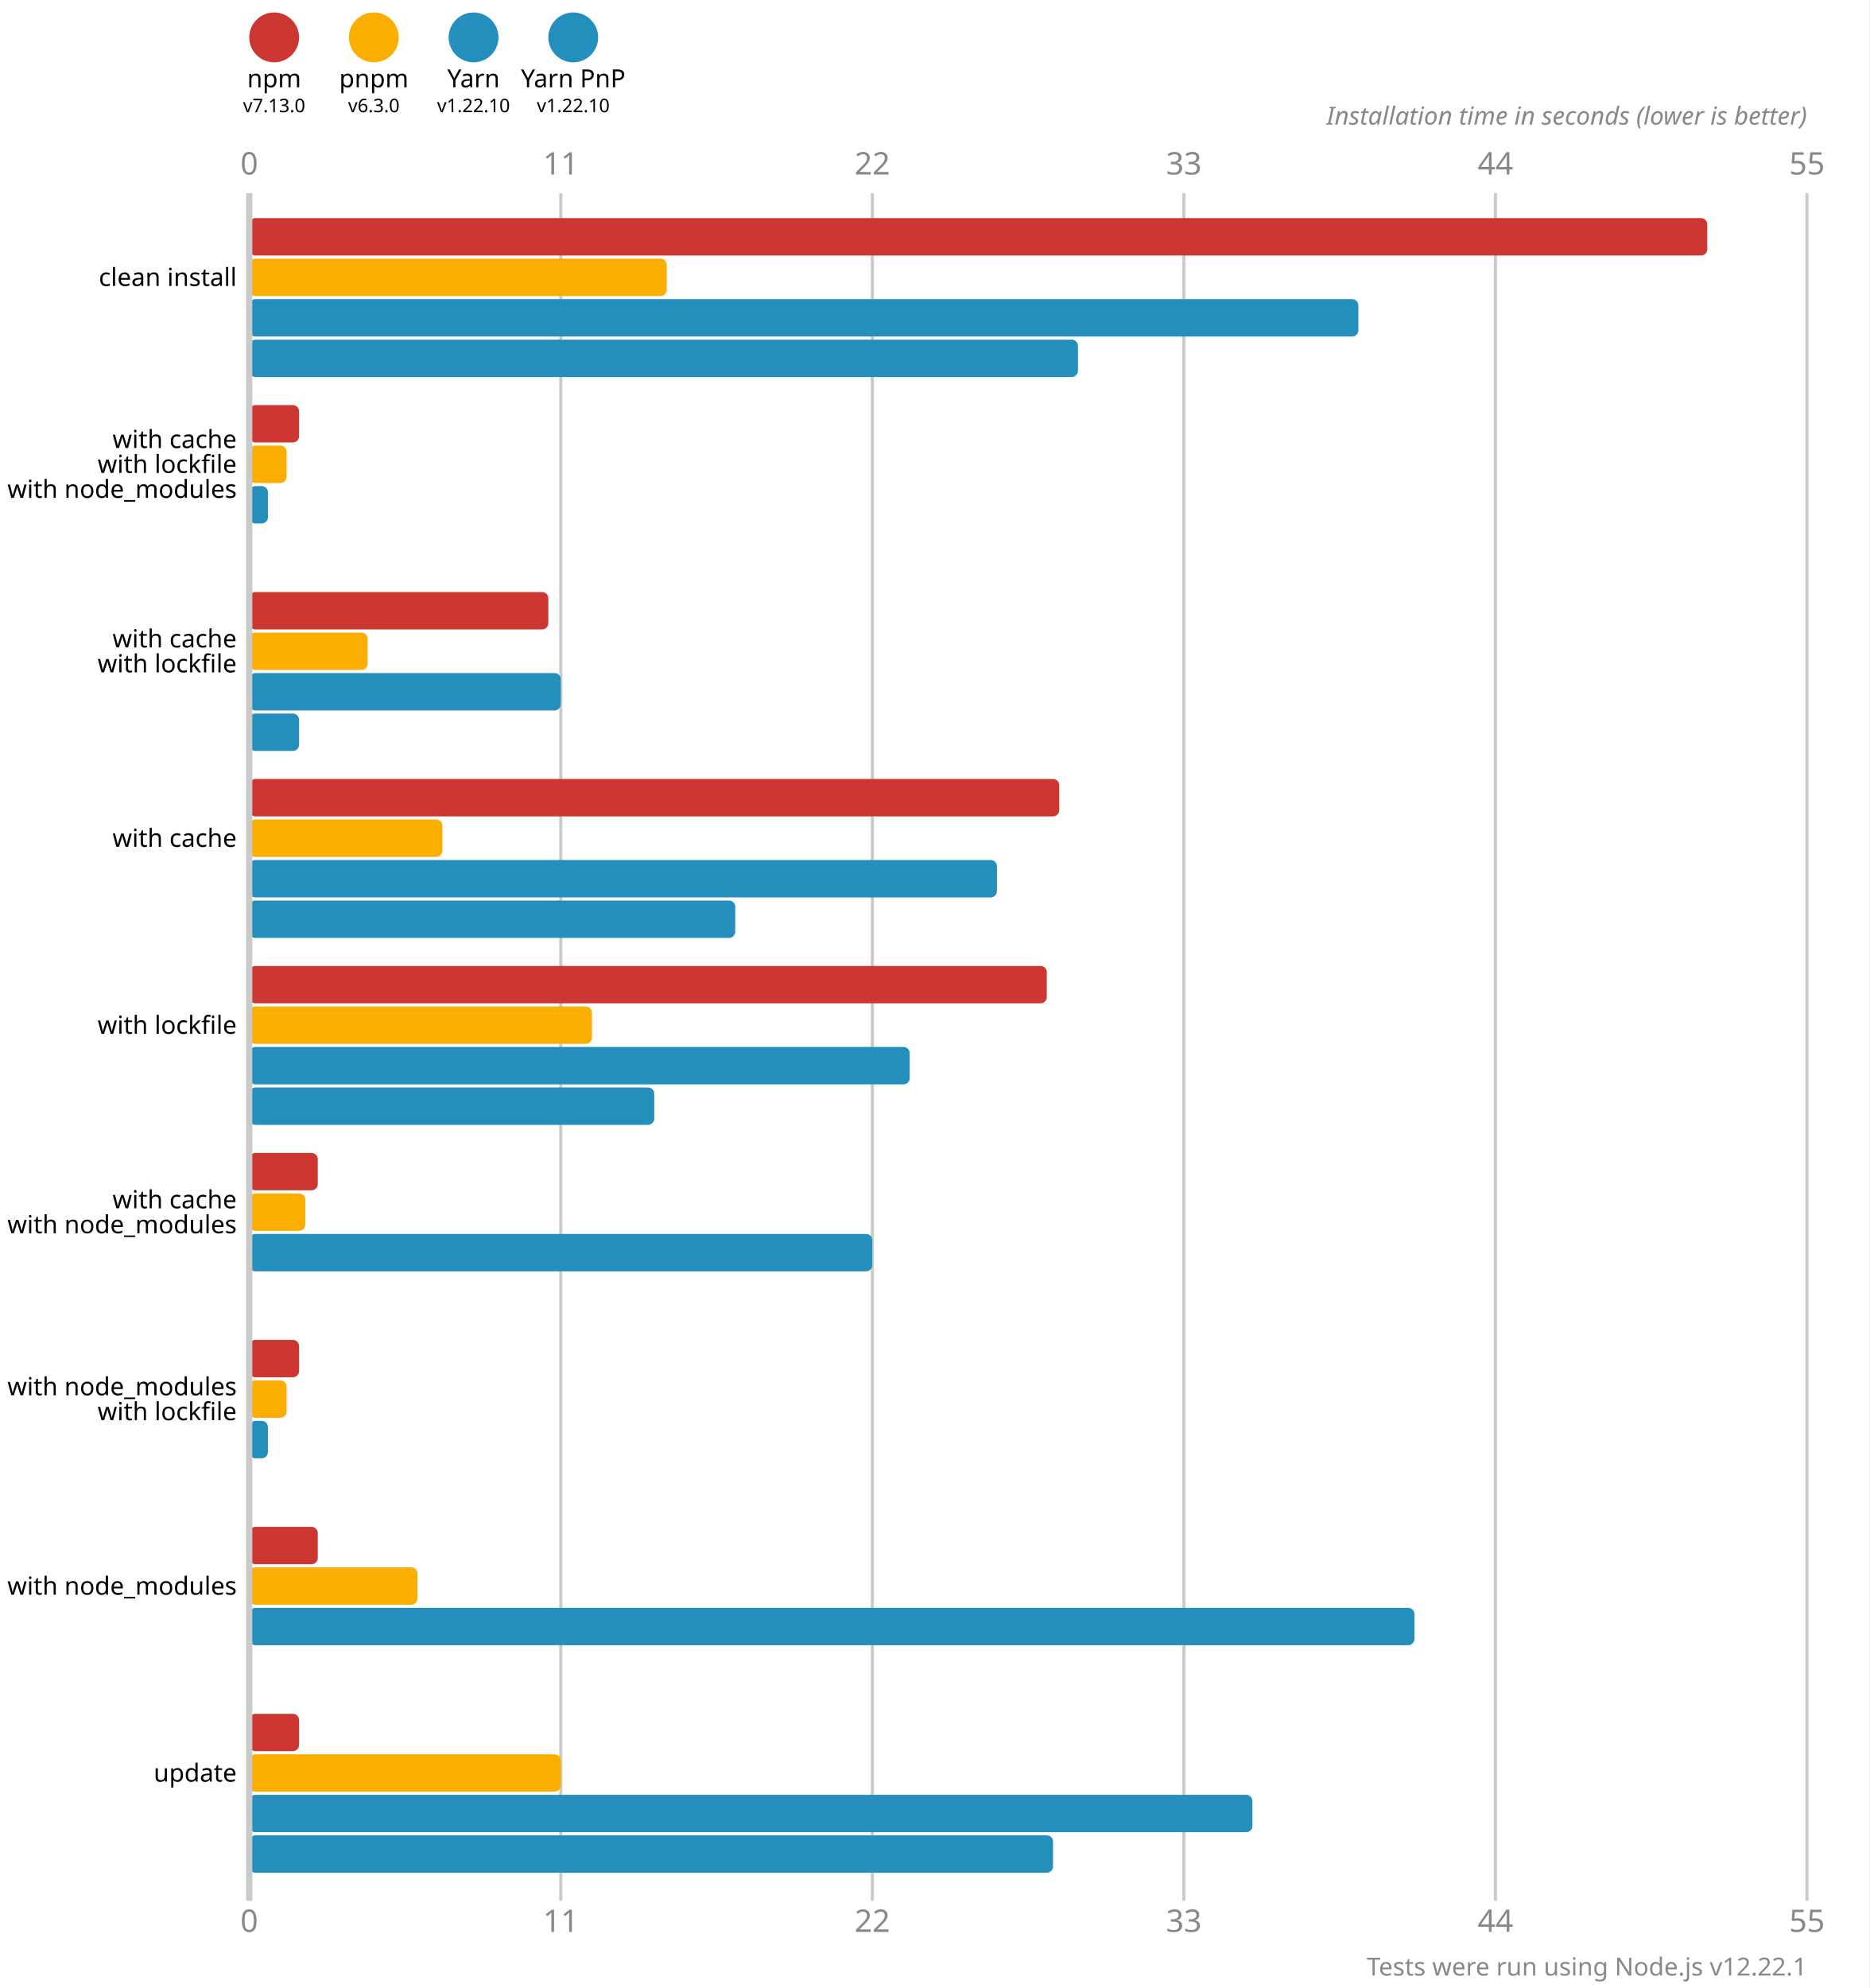
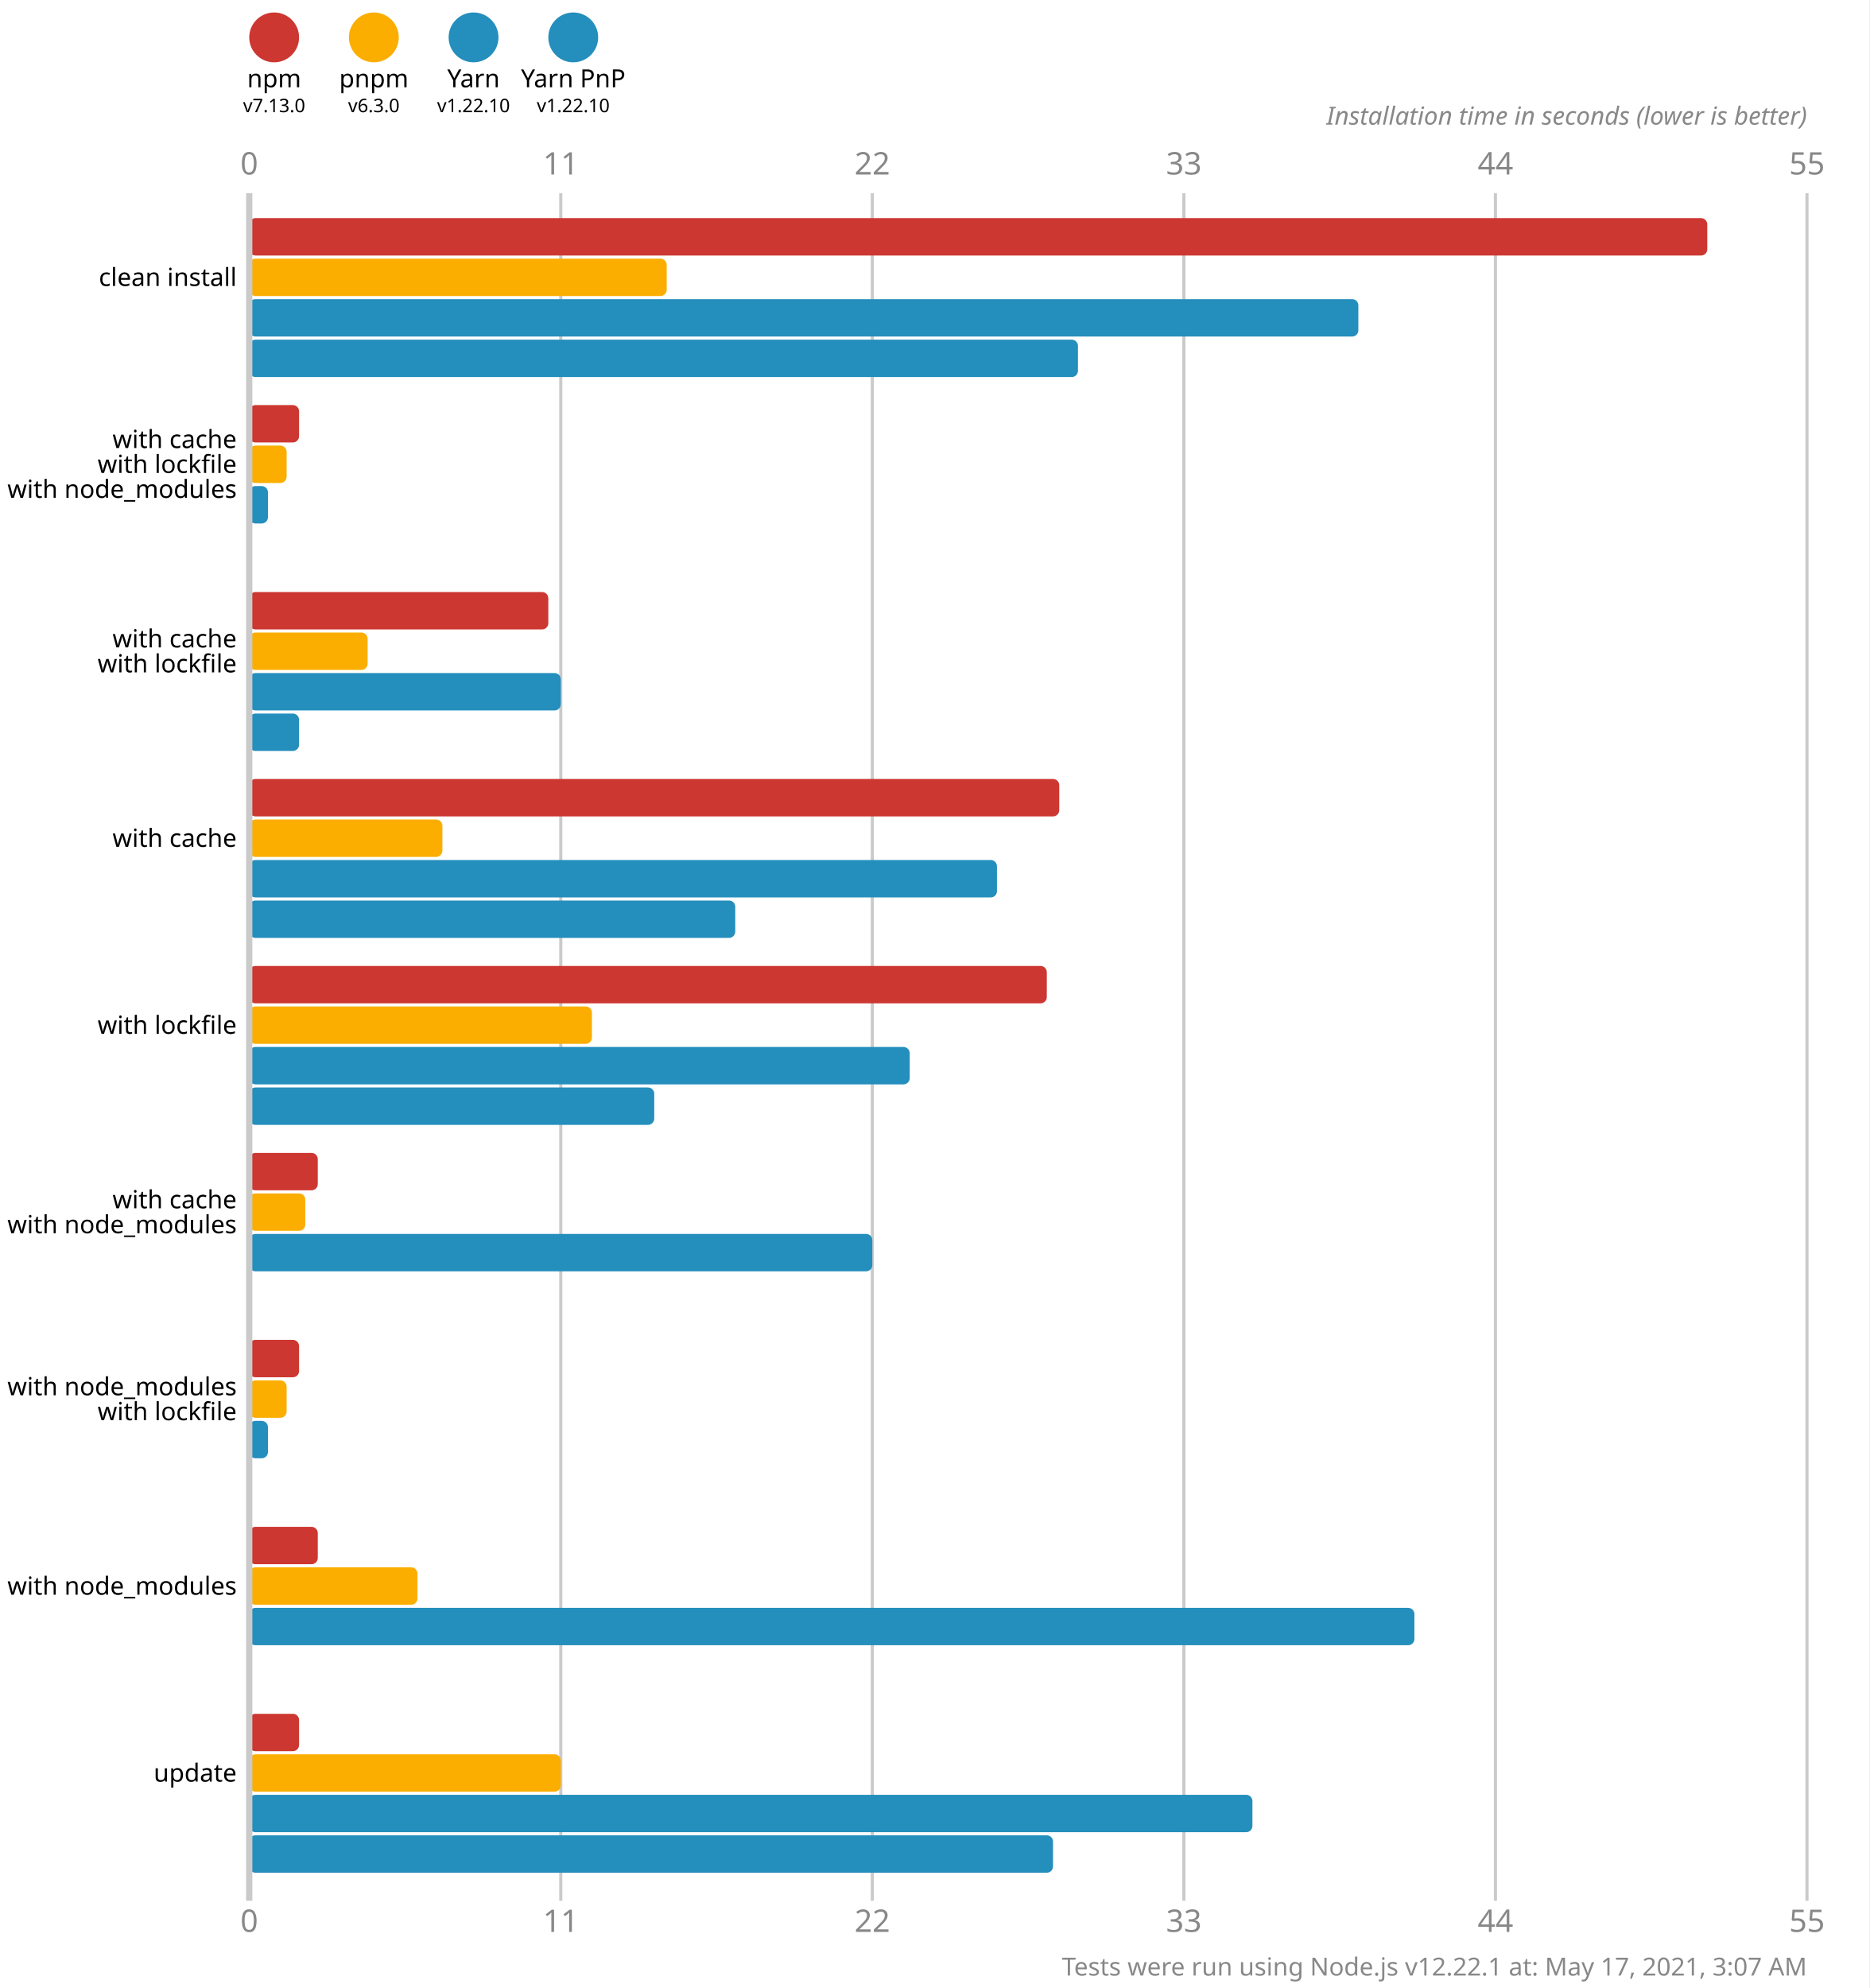
<svg xmlns="http://www.w3.org/2000/svg" version="1.1" viewBox="0 0 300 319">
  <style>
    .font { font-family: sans-serif; }
    .s3 { font-size: 3px; }
    .s4 { font-size: 4px; }
    .s5 { font-size: 5px; }
    .line { stroke: #cacaca; }
    .width { stroke-width: 0.5; }
    .text { fill: #888; }
  </style>
  <rect x="0" y="0" width="300" height="319" fill="#fff" />
  <circle cx="44" cy="6" r="4" fill="#cd3731" />
  <text x="44" y="14" class="font s4" text-anchor="middle">npm</text>
  <text x="44" y="18" class="font s3" text-anchor="middle">v7.13.0</text>
  <circle cx="60" cy="6" r="4" fill="#fbae00" />
  <text x="60" y="14" class="font s4" text-anchor="middle">pnpm</text>
  <text x="60" y="18" class="font s3" text-anchor="middle">v6.3.0</text>
  <circle cx="76" cy="6" r="4" fill="#248ebd" />
  <text x="76" y="14" class="font s4" text-anchor="middle">Yarn</text>
  <text x="76" y="18" class="font s3" text-anchor="middle">v1.22.10</text>
  <circle cx="92" cy="6" r="4" fill="#248ebd" />
  <text x="92" y="14" class="font s4" text-anchor="middle">Yarn PnP</text>
  <text x="92" y="18" class="font s3" text-anchor="middle">v1.22.10</text>
  <text x="40" y="28" class="font s5 text" text-anchor="middle">0</text>
  <text x="40" y="310" class="font s5 text" text-anchor="middle">0</text>
  <line x1="90" y1="31" x2="90" y2="305" class="line width" />
  <text x="90" y="28" class="font s5 text" text-anchor="middle">11</text>
  <text x="90" y="310" class="font s5 text" text-anchor="middle">11</text>
  <line x1="140" y1="31" x2="140" y2="305" class="line width" />
  <text x="140" y="28" class="font s5 text" text-anchor="middle">22</text>
  <text x="140" y="310" class="font s5 text" text-anchor="middle">22</text>
  <line x1="190" y1="31" x2="190" y2="305" class="line width" />
  <text x="190" y="28" class="font s5 text" text-anchor="middle">33</text>
  <text x="190" y="310" class="font s5 text" text-anchor="middle">33</text>
  <line x1="240" y1="31" x2="240" y2="305" class="line width" />
  <text x="240" y="28" class="font s5 text" text-anchor="middle">44</text>
  <text x="240" y="310" class="font s5 text" text-anchor="middle">44</text>
  <line x1="290" y1="31" x2="290" y2="305" class="line width" />
  <text x="290" y="28" class="font s5 text" text-anchor="middle">55</text>
  <text x="290" y="310" class="font s5 text" text-anchor="middle">55</text>
  <text x="290" y="20" class="font s4 text" font-style="italic" text-anchor="end">Installation time in seconds (lower is better)</text>
  <rect x="40" y="35" width="234" height="6" fill="#cd3731" rx="1" ry="1" />
  <rect x="40" y="41.5" width="67" height="6" fill="#fbae00" rx="1" ry="1" />
  <rect x="40" y="48" width="178" height="6" fill="#248ebd" rx="1" ry="1" />
  <rect x="40" y="54.5" width="133" height="6" fill="#248ebd" rx="1" ry="1" />
  <rect x="40" y="65" width="8" height="6" fill="#cd3731" rx="1" ry="1" />
  <rect x="40" y="71.5" width="6" height="6" fill="#fbae00" rx="1" ry="1" />
  <rect x="40" y="78" width="3" height="6" fill="#248ebd" rx="1" ry="1" />
  <rect x="40" y="84.5" width="0" height="6" fill="#248ebd" rx="1" ry="1" />
  <rect x="40" y="95" width="48" height="6" fill="#cd3731" rx="1" ry="1" />
  <rect x="40" y="101.5" width="19" height="6" fill="#fbae00" rx="1" ry="1" />
  <rect x="40" y="108" width="50" height="6" fill="#248ebd" rx="1" ry="1" />
  <rect x="40" y="114.5" width="8" height="6" fill="#248ebd" rx="1" ry="1" />
  <rect x="40" y="125" width="130" height="6" fill="#cd3731" rx="1" ry="1" />
  <rect x="40" y="131.5" width="31" height="6" fill="#fbae00" rx="1" ry="1" />
  <rect x="40" y="138" width="120" height="6" fill="#248ebd" rx="1" ry="1" />
  <rect x="40" y="144.5" width="78" height="6" fill="#248ebd" rx="1" ry="1" />
  <rect x="40" y="155" width="128" height="6" fill="#cd3731" rx="1" ry="1" />
  <rect x="40" y="161.5" width="55" height="6" fill="#fbae00" rx="1" ry="1" />
  <rect x="40" y="168" width="106" height="6" fill="#248ebd" rx="1" ry="1" />
  <rect x="40" y="174.5" width="65" height="6" fill="#248ebd" rx="1" ry="1" />
  <rect x="40" y="185" width="11" height="6" fill="#cd3731" rx="1" ry="1" />
  <rect x="40" y="191.5" width="9" height="6" fill="#fbae00" rx="1" ry="1" />
  <rect x="40" y="198" width="100" height="6" fill="#248ebd" rx="1" ry="1" />
  <rect x="40" y="204.5" width="0" height="6" fill="#248ebd" rx="1" ry="1" />
  <rect x="40" y="215" width="8" height="6" fill="#cd3731" rx="1" ry="1" />
  <rect x="40" y="221.5" width="6" height="6" fill="#fbae00" rx="1" ry="1" />
  <rect x="40" y="228" width="3" height="6" fill="#248ebd" rx="1" ry="1" />
  <rect x="40" y="234.5" width="0" height="6" fill="#248ebd" rx="1" ry="1" />
  <rect x="40" y="245" width="11" height="6" fill="#cd3731" rx="1" ry="1" />
  <rect x="40" y="251.5" width="27" height="6" fill="#fbae00" rx="1" ry="1" />
  <rect x="40" y="258" width="187" height="6" fill="#248ebd" rx="1" ry="1" />
  <rect x="40" y="264.5" width="0" height="6" fill="#248ebd" rx="1" ry="1" />
  <rect x="40" y="275" width="8" height="6" fill="#cd3731" rx="1" ry="1" />
  <rect x="40" y="281.5" width="50" height="6" fill="#fbae00" rx="1" ry="1" />
  <rect x="40" y="288" width="161" height="6" fill="#248ebd" rx="1" ry="1" />
  <rect x="40" y="294.5" width="129" height="6" fill="#248ebd" rx="1" ry="1" />
  <line x1="40" y1="31" x2="40" y2="305" class="line" />
  <text x="38" y="44.5" class="font s4" dominant-baseline="middle" text-anchor="end">clean install</text>
  <text x="38" y="70.5" class="font s4" dominant-baseline="middle" text-anchor="end">with cache</text>
  <text x="38" y="74.5" class="font s4" dominant-baseline="middle" text-anchor="end">with lockfile</text>
  <text x="38" y="78.5" class="font s4" dominant-baseline="middle" text-anchor="end">with node_modules</text>
  <text x="38" y="102.5" class="font s4" dominant-baseline="middle" text-anchor="end">with cache</text>
  <text x="38" y="106.5" class="font s4" dominant-baseline="middle" text-anchor="end">with lockfile</text>
  <text x="38" y="134.5" class="font s4" dominant-baseline="middle" text-anchor="end">with cache</text>
  <text x="38" y="164.5" class="font s4" dominant-baseline="middle" text-anchor="end">with lockfile</text>
  <text x="38" y="192.5" class="font s4" dominant-baseline="middle" text-anchor="end">with cache</text>
  <text x="38" y="196.5" class="font s4" dominant-baseline="middle" text-anchor="end">with node_modules</text>
  <text x="38" y="222.5" class="font s4" dominant-baseline="middle" text-anchor="end">with node_modules</text>
  <text x="38" y="226.5" class="font s4" dominant-baseline="middle" text-anchor="end">with lockfile</text>
  <text x="38" y="254.5" class="font s4" dominant-baseline="middle" text-anchor="end">with node_modules</text>
  <text x="38" y="284.5" class="font s4" dominant-baseline="middle" text-anchor="end">update</text>
-   <text x="290" y="317" class="font s4 text" text-anchor="end">Tests were run using Node.js v12.22.1</text>
+   <text x="290" y="317" class="font s4 text" text-anchor="end">Tests were run using Node.js v12.22.1 at: May 17, 2021, 3:07 AM</text>
</svg>
